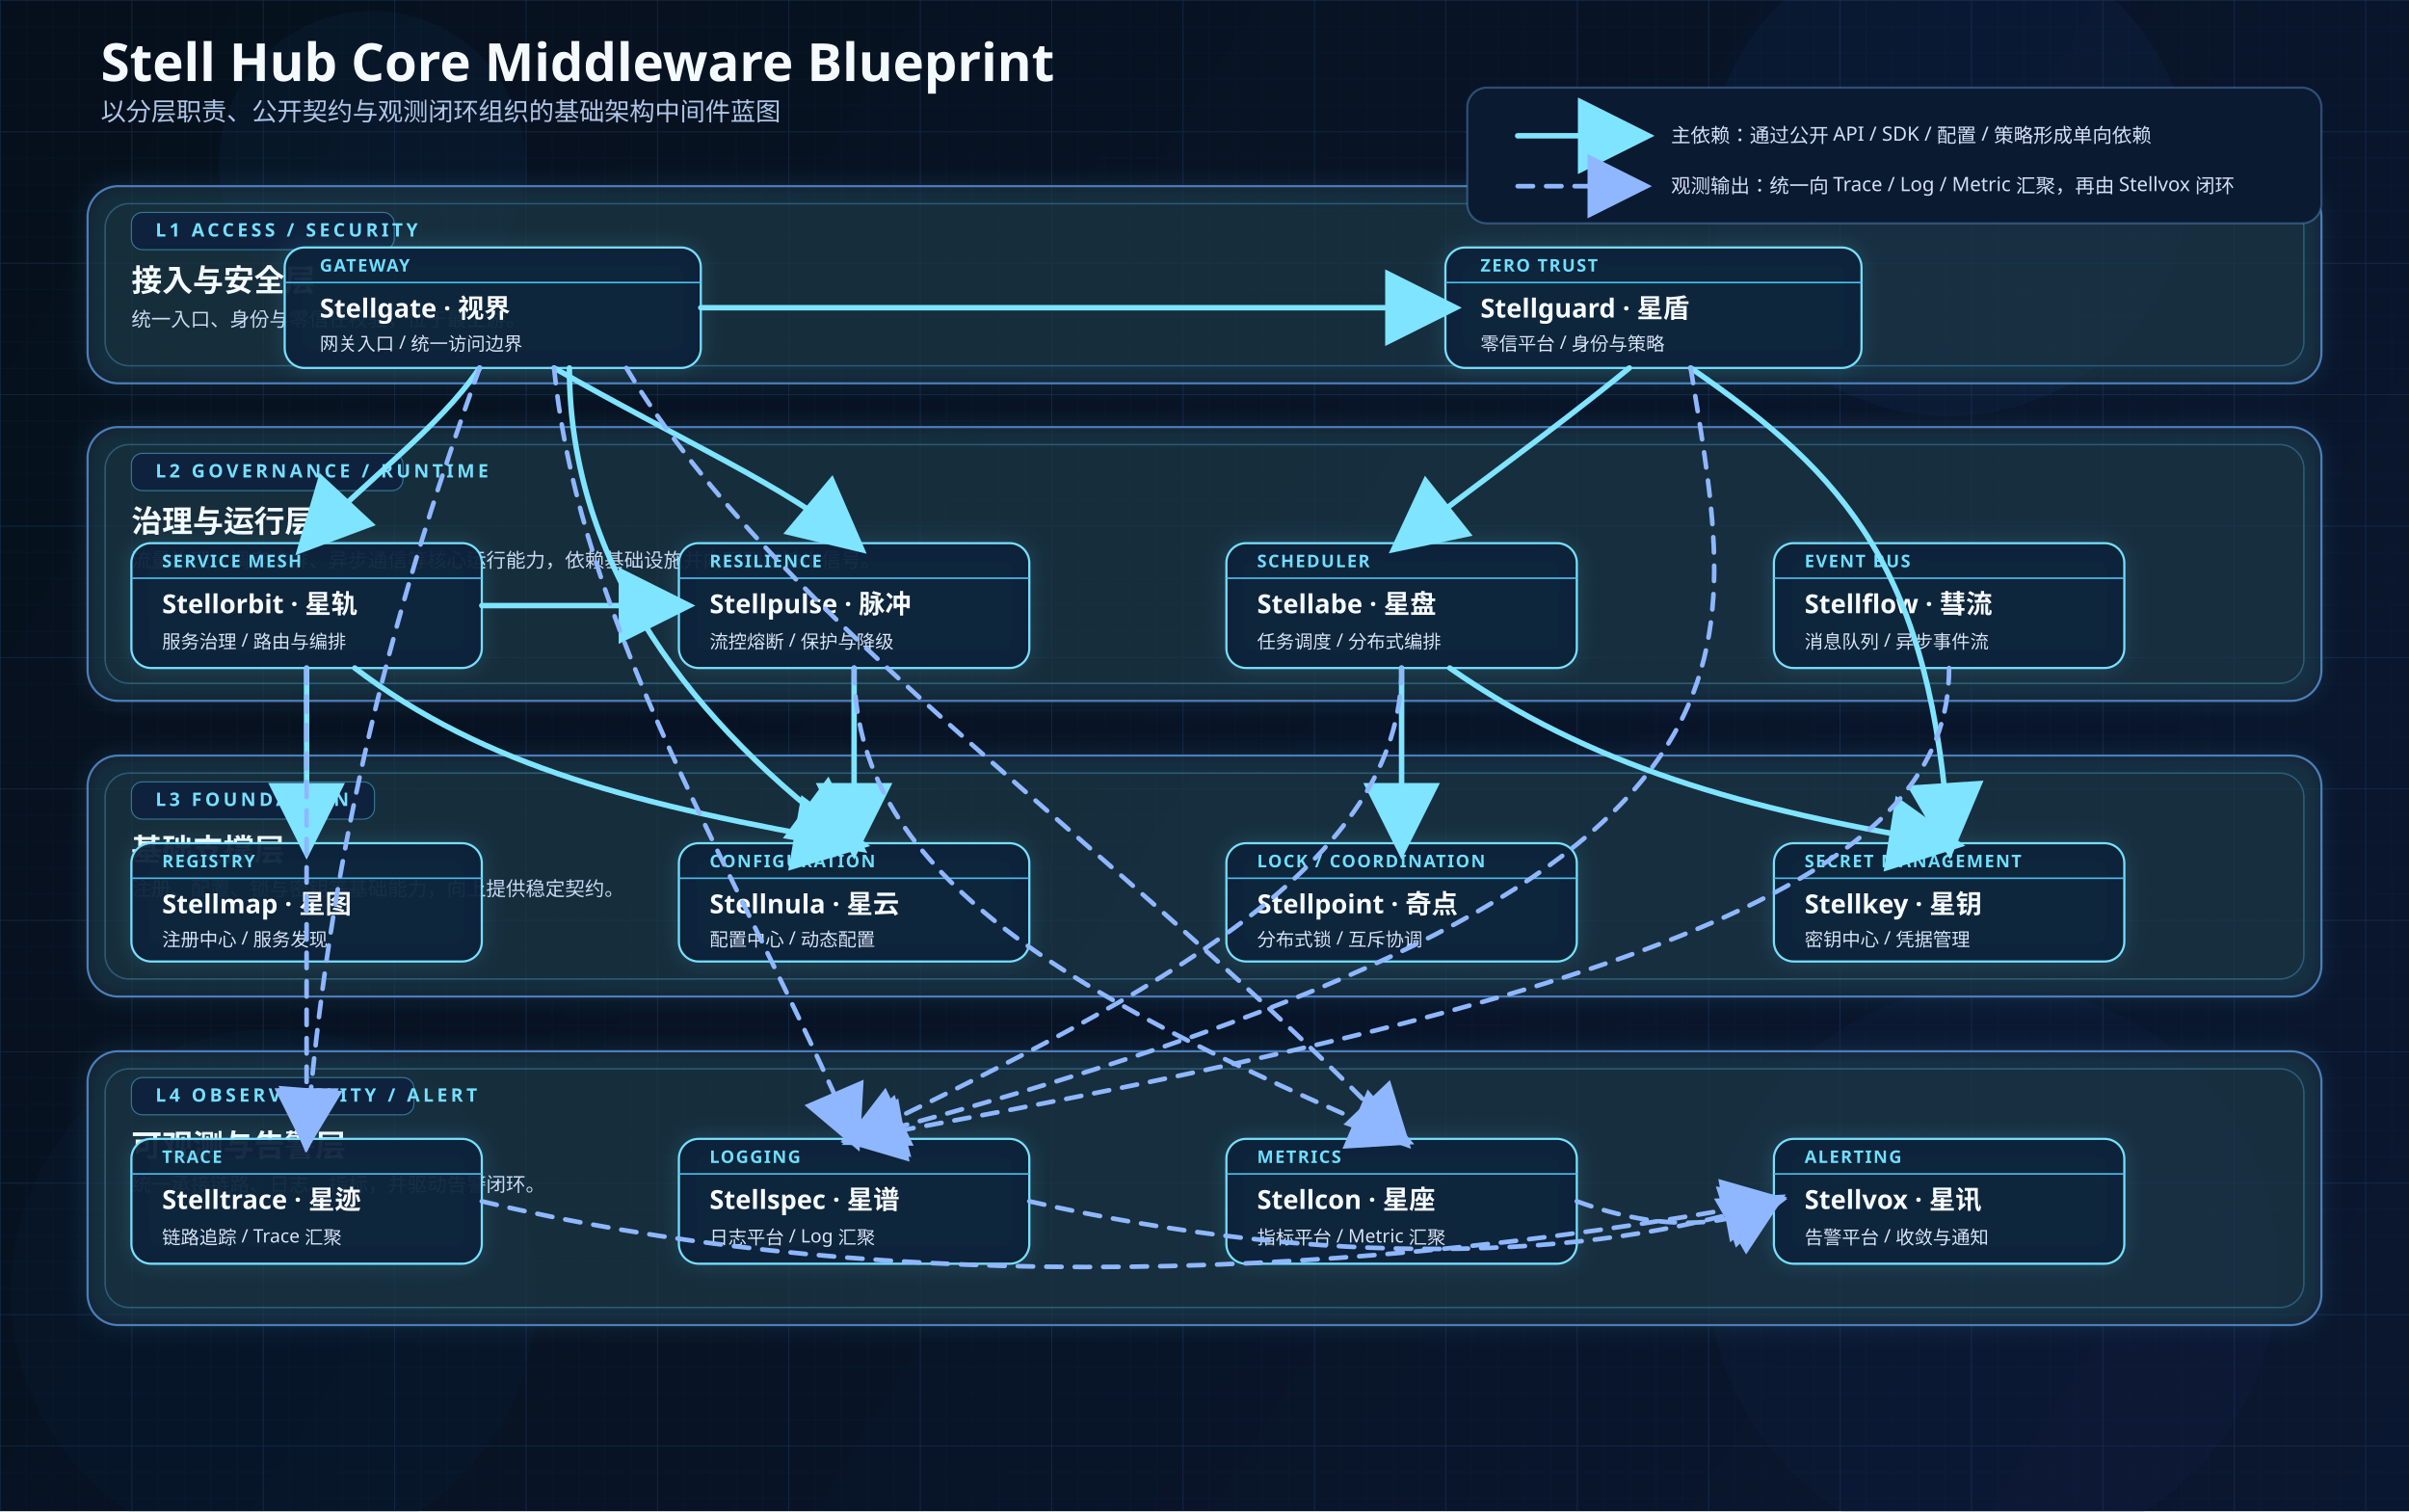
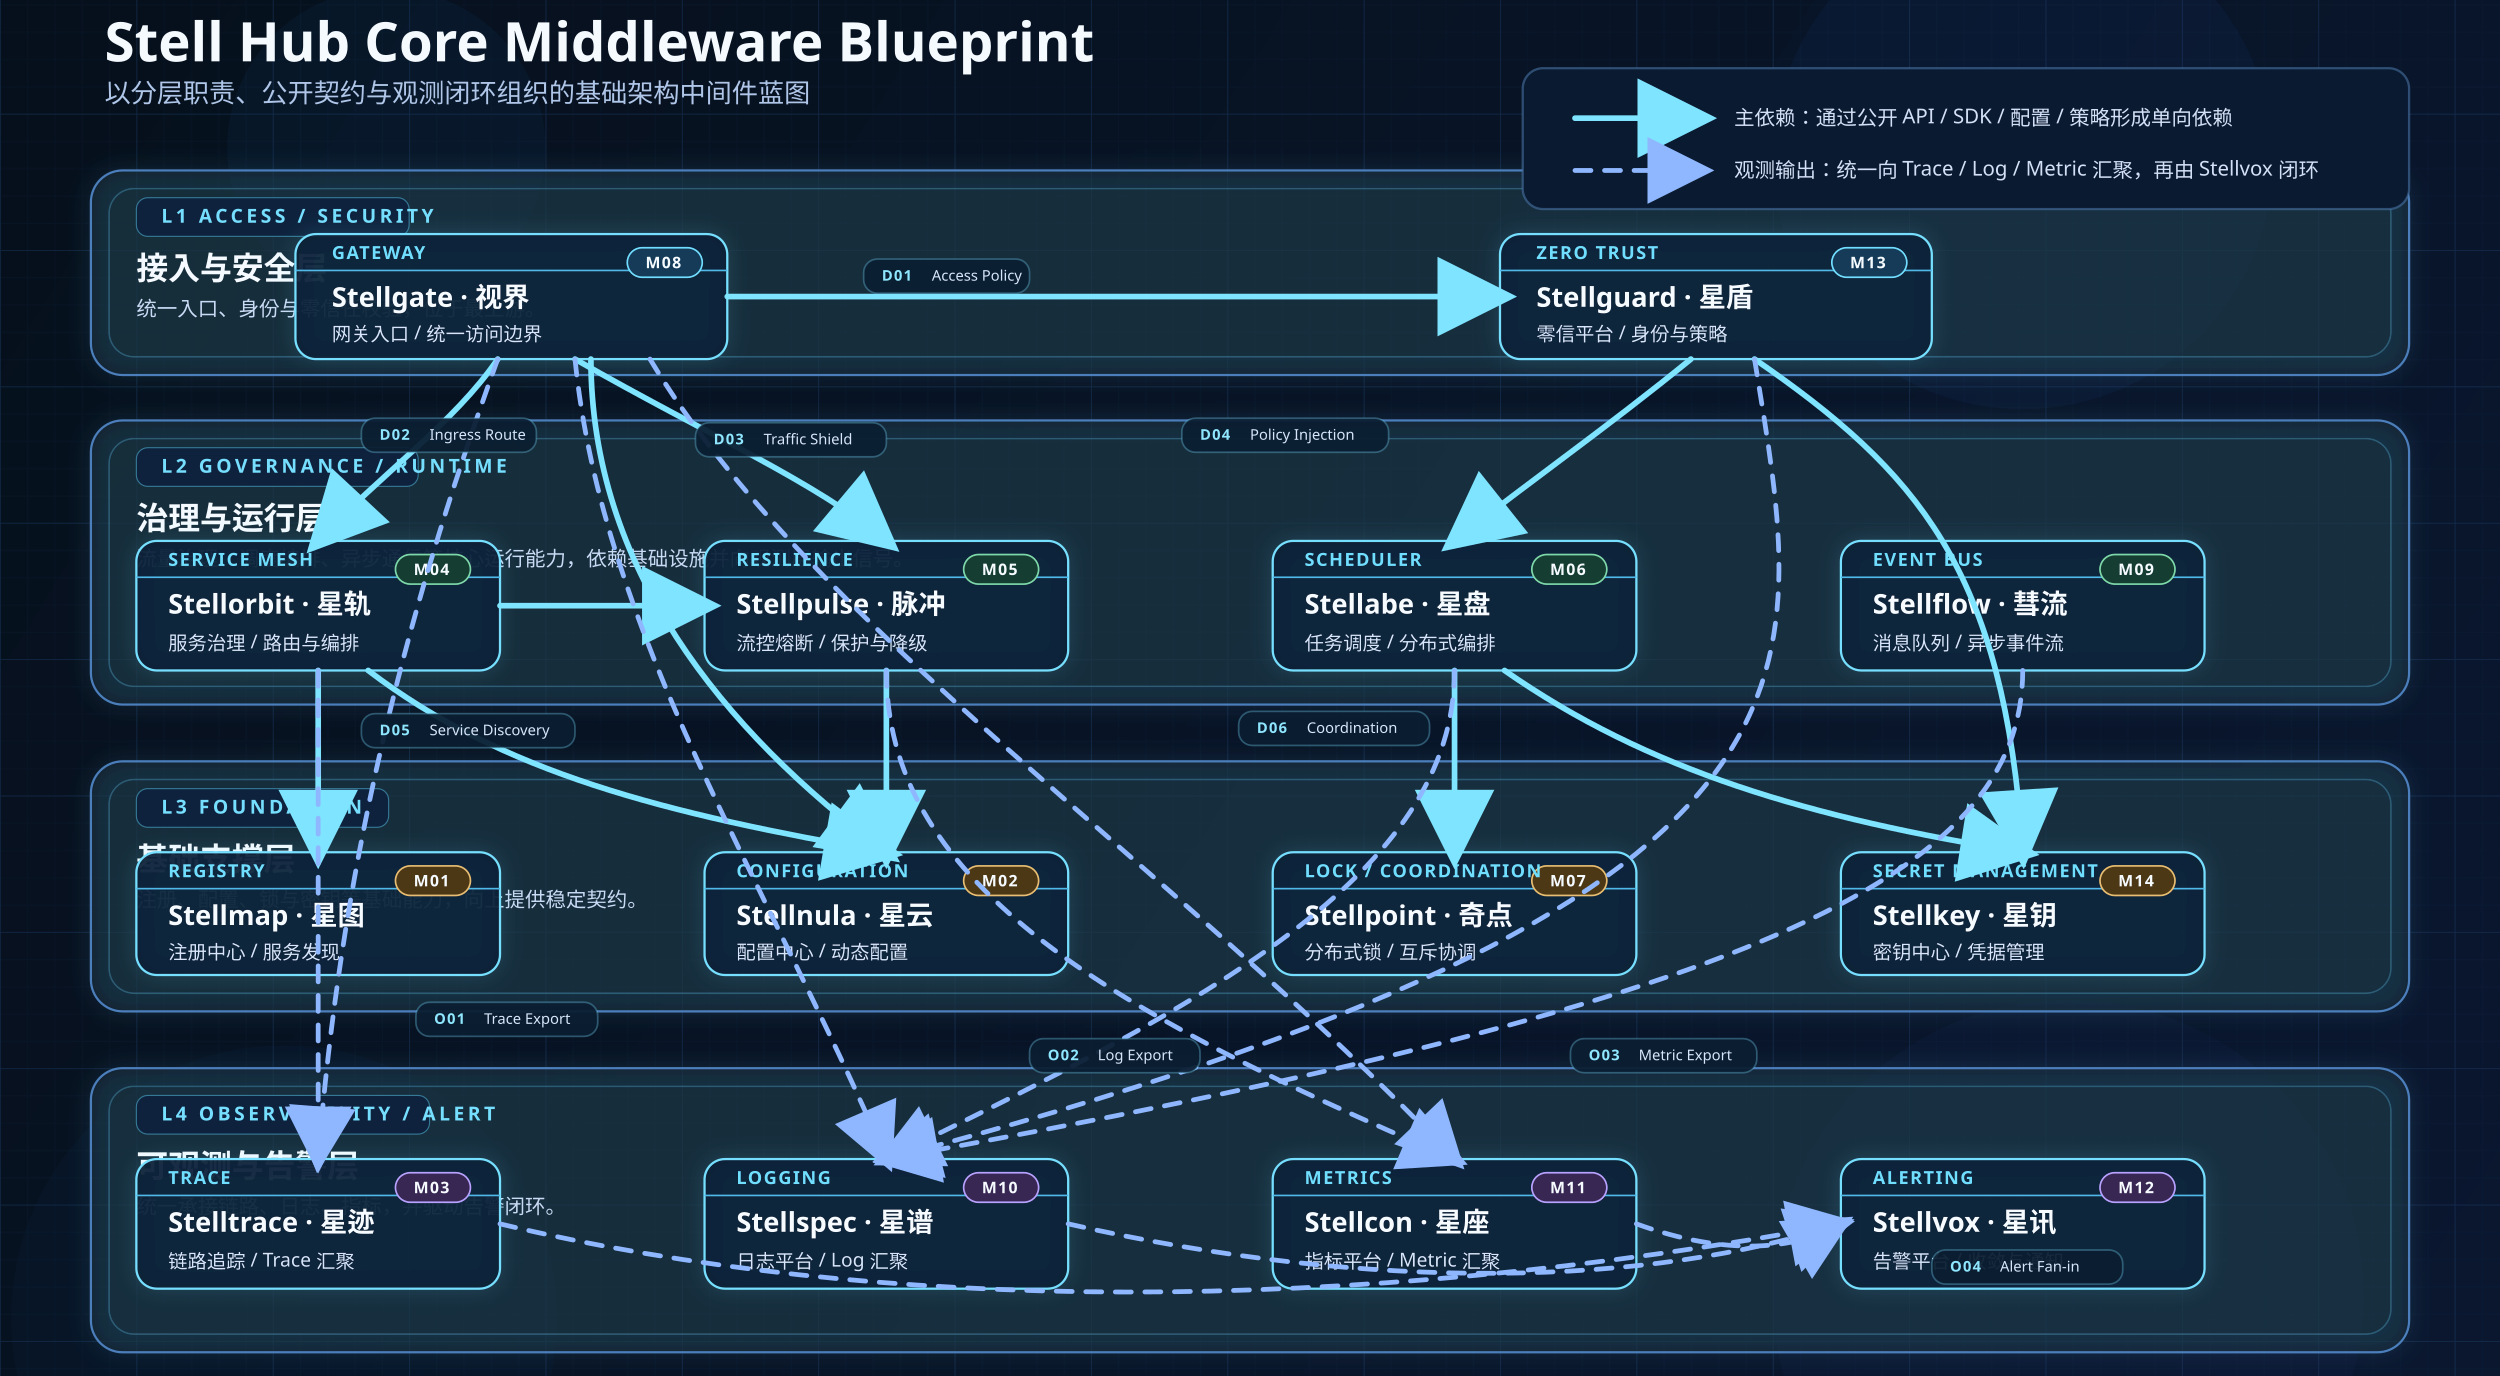
- <svg xmlns="http://www.w3.org/2000/svg" width="2200" height="1380" viewBox="0 0 2200 1380" fill="none">
+ <svg xmlns="http://www.w3.org/2000/svg" width="2200" height="1210" viewBox="0 20 2200 1210" fill="none">
  <defs>
    <linearGradient id="bg" x1="0" y1="0" x2="2200" y2="1380" gradientUnits="userSpaceOnUse">
      <stop stop-color="#06101C" />
      <stop offset="1" stop-color="#0A1730" />
    </linearGradient>
    <pattern id="smallGrid" width="24" height="24" patternUnits="userSpaceOnUse">
      <path d="M24 0H0V24" fill="none" stroke="#1D3D67" stroke-opacity="0.16" stroke-width="1" />
    </pattern>
    <pattern id="largeGrid" width="120" height="120" patternUnits="userSpaceOnUse">
      <rect width="120" height="120" fill="url(#smallGrid)" />
      <path d="M120 0H0V120" fill="none" stroke="#2F5F98" stroke-opacity="0.24" stroke-width="1.5" />
    </pattern>
    <filter id="glow" x="-30%" y="-30%" width="160%" height="180%">
      <feDropShadow dx="0" dy="0" stdDeviation="10" flood-color="#5FD8FF" flood-opacity="0.16" />
    </filter>
    <marker id="arrowMain" markerWidth="14" markerHeight="14" refX="11" refY="7" orient="auto">
      <path d="M0 0L14 7L0 14Z" fill="#7FE4FF" />
    </marker>
    <marker id="arrowObserve" markerWidth="14" markerHeight="14" refX="11" refY="7" orient="auto">
      <path d="M0 0L14 7L0 14Z" fill="#8FB7FF" />
    </marker>
    <style>
      text {
        font-family: "Segoe UI", "Microsoft YaHei", "PingFang SC", sans-serif;
      }
      .title {
        font-size: 48px;
        font-weight: 700;
        fill: #F5FAFF;
      }
      .subtitle {
        font-size: 23px;
        fill: #AFC6E8;
      }
      .layer-tag {
        font-size: 17px;
        font-weight: 700;
        letter-spacing: 0.18em;
        fill: #76DFFF;
      }
      .layer-title {
        font-size: 28px;
        font-weight: 700;
        fill: #F4FAFF;
      }
      .layer-desc {
        font-size: 18px;
        fill: #C9DAF4;
      }
      .node-title {
        font-size: 24px;
        font-weight: 700;
        fill: #F6FBFF;
      }
      .node-domain {
        font-size: 16px;
        font-weight: 700;
        letter-spacing: 0.08em;
        fill: #70DEFF;
      }
      .node-subtitle {
        font-size: 17px;
        fill: #D7E6FA;
      }
      .legend {
        font-size: 18px;
        fill: #D4E0F5;
      }
-       .note {
-         font-size: 15px;
-         fill: #8FA9D1;
+       .link-label {
+         fill: rgba(11, 30, 49, 0.94);
+         stroke: #6ec9ea;
+         stroke-opacity: 0.36;
+         stroke-width: 1.5;
+       }
+       .link-label-text {
+         font-size: 13px;
+         font-weight: 700;
+         letter-spacing: 0.08em;
+         fill: #8fe7ff;
+       }
+       .link-label-note {
+         font-size: 13px;
+         fill: #d7e6fa;
      }
      .panel {
        fill: rgba(10, 22, 40, 0.62);
        stroke: #4B7EBA;
        stroke-width: 2;
      }
      .panel-accent {
        fill: rgba(10, 22, 40, 0.18);
        stroke: #70DEFF;
        stroke-opacity: 0.32;
        stroke-width: 1.5;
      }
      .node {
        fill: rgba(11, 26, 48, 0.94);
        stroke: #76DFFF;
        stroke-width: 2;
+         transition: fill 0.2s ease, stroke 0.2s ease, stroke-width 0.2s ease;
      }
      .node-header {
        stroke: #4FB9EA;
        stroke-width: 1.5;
+       }
+       .node-badge {
+         stroke-width: 1.5;
+       }
+       .node-badge-text {
+         font-size: 14px;
+         font-weight: 700;
+         letter-spacing: 0.08em;
+         fill: #F6FBFF;
      }
      .edge-main {
        stroke: #7FE4FF;
        stroke-width: 5;
        stroke-linecap: round;
        stroke-linejoin: round;
        fill: none;
      }
      .edge-observe {
        stroke: #8FB7FF;
        stroke-width: 4.2;
        stroke-linecap: round;
        stroke-linejoin: round;
        stroke-dasharray: 14 12;
        fill: none;
+       }
+       .bp-node {
+         cursor: pointer;
+       }
+       .bp-node.active .node,
+       .bp-node:hover .node {
+         fill: rgba(16, 42, 72, 0.98);
+         stroke: #D8F8FF;
+         stroke-width: 3;
+       }
+       .bp-node.active .node-header,
+       .bp-node:hover .node-header {
+         stroke: #97EEFF;
+         stroke-width: 2;
+       }
+       .bp-node.active .node-badge,
+       .bp-node:hover .node-badge {
+         filter: drop-shadow(0 0 10px rgba(95, 216, 255, 0.24));
+       }
+       .group-access .node-badge {
+         fill: #123A58;
+         stroke: #72DEFF;
+       }
+       .group-runtime .node-badge {
+         fill: #153D33;
+         stroke: #7ED9AA;
+       }
+       .group-foundation .node-badge {
+         fill: #4D3717;
+         stroke: #E7BE72;
+       }
+       .group-observe .node-badge {
+         fill: #372652;
+         stroke: #B8A2FF;
      }
    </style>
  </defs>
  <rect width="2200" height="1380" fill="url(#bg)" />
  <rect width="2200" height="1380" fill="url(#largeGrid)" />
  <circle cx="340" cy="150" r="140" fill="#144777" fill-opacity="0.12" />
  <circle cx="1780" cy="160" r="220" fill="#183A73" fill-opacity="0.14" />
  <circle cx="1820" cy="1160" r="260" fill="#1A2E61" fill-opacity="0.12" />
  <circle cx="250" cy="1180" r="240" fill="#11335A" fill-opacity="0.1" />
  <text x="92" y="74" class="title">Stell Hub Core Middleware Blueprint</text>
  <text x="92" y="110" class="subtitle">以分层职责、公开契约与观测闭环组织的基础架构中间件蓝图</text>
  <g filter="url(#glow)">
    <rect x="80" y="170" width="2040" height="180" rx="28" class="panel" />
    <rect x="96" y="186" width="2008" height="148" rx="22" class="panel-accent" />
    <rect x="80" y="390" width="2040" height="250" rx="28" class="panel" />
    <rect x="96" y="406" width="2008" height="218" rx="22" class="panel-accent" />
    <rect x="80" y="690" width="2040" height="220" rx="28" class="panel" />
    <rect x="96" y="706" width="2008" height="188" rx="22" class="panel-accent" />
    <rect x="80" y="960" width="2040" height="250" rx="28" class="panel" />
    <rect x="96" y="976" width="2008" height="218" rx="22" class="panel-accent" />
  </g>
  <rect x="120" y="194" width="240" height="34" rx="10" fill="#0E223D" stroke="#5FD8FF" stroke-opacity="0.46" />
  <text x="142" y="216" class="layer-tag">L1 ACCESS / SECURITY</text>
  <text x="120" y="266" class="layer-title">接入与安全层</text>
  <text x="120" y="298" class="layer-desc">统一入口、身份与零信任校验，位于最上游。</text>
  <rect x="120" y="414" width="248" height="34" rx="10" fill="#0E223D" stroke="#5FD8FF" stroke-opacity="0.46" />
  <text x="142" y="436" class="layer-tag">L2 GOVERNANCE / RUNTIME</text>
  <text x="120" y="486" class="layer-title">治理与运行层</text>
  <text x="120" y="518" class="layer-desc">流量治理、调度编排、异步通信等核心运行能力，依赖基础设施并向观测层输出信号。</text>
  <rect x="120" y="714" width="222" height="34" rx="10" fill="#0E223D" stroke="#5FD8FF" stroke-opacity="0.46" />
  <text x="142" y="736" class="layer-tag">L3 FOUNDATION</text>
  <text x="120" y="786" class="layer-title">基础支撑层</text>
  <text x="120" y="818" class="layer-desc">注册、配置、锁与密钥等基础能力，向上提供稳定契约。</text>
  <rect x="120" y="984" width="258" height="34" rx="10" fill="#0E223D" stroke="#5FD8FF" stroke-opacity="0.46" />
  <text x="142" y="1006" class="layer-tag">L4 OBSERVABILITY / ALERT</text>
  <text x="120" y="1056" class="layer-title">可观测与告警层</text>
  <text x="120" y="1088" class="layer-desc">统一承接链路、日志、指标，并驱动告警闭环。</text>
-   <g filter="url(#glow)">
+   <g id="bp-node-m08" data-node="m08" class="bp-node group-access" filter="url(#glow)">
    <rect x="260" y="226" width="380" height="110" rx="18" class="node" />
    <line x1="260" y1="258" x2="640" y2="258" class="node-header" />
+     <rect x="552" y="238" width="66" height="26" rx="13" class="node-badge" />
+     <text x="568" y="256" class="node-badge-text">M08</text>
    <text x="292" y="248" class="node-domain">GATEWAY</text>
    <text x="292" y="290" class="node-title">Stellgate · 视界</text>
    <text x="292" y="320" class="node-subtitle">网关入口 / 统一访问边界</text>
+   </g>
+   <g id="bp-node-m13" data-node="m13" class="bp-node group-access" filter="url(#glow)">
    <rect x="1320" y="226" width="380" height="110" rx="18" class="node" />
    <line x1="1320" y1="258" x2="1700" y2="258" class="node-header" />
+     <rect x="1612" y="238" width="66" height="26" rx="13" class="node-badge" />
+     <text x="1628" y="256" class="node-badge-text">M13</text>
    <text x="1352" y="248" class="node-domain">ZERO TRUST</text>
    <text x="1352" y="290" class="node-title">Stellguard · 星盾</text>
    <text x="1352" y="320" class="node-subtitle">零信平台 / 身份与策略</text>
  </g>
-   <g filter="url(#glow)">
+   <g id="bp-node-m04" data-node="m04" class="bp-node group-runtime" filter="url(#glow)">
    <rect x="120" y="496" width="320" height="114" rx="18" class="node" />
    <line x1="120" y1="528" x2="440" y2="528" class="node-header" />
+     <rect x="348" y="508" width="66" height="26" rx="13" class="node-badge" />
+     <text x="364" y="526" class="node-badge-text">M04</text>
    <text x="148" y="518" class="node-domain">SERVICE MESH</text>
    <text x="148" y="560" class="node-title">Stellorbit · 星轨</text>
    <text x="148" y="592" class="node-subtitle">服务治理 / 路由与编排</text>
+   </g>
+   <g id="bp-node-m05" data-node="m05" class="bp-node group-runtime" filter="url(#glow)">
    <rect x="620" y="496" width="320" height="114" rx="18" class="node" />
    <line x1="620" y1="528" x2="940" y2="528" class="node-header" />
+     <rect x="848" y="508" width="66" height="26" rx="13" class="node-badge" />
+     <text x="864" y="526" class="node-badge-text">M05</text>
    <text x="648" y="518" class="node-domain">RESILIENCE</text>
    <text x="648" y="560" class="node-title">Stellpulse · 脉冲</text>
    <text x="648" y="592" class="node-subtitle">流控熔断 / 保护与降级</text>
+   </g>
+   <g id="bp-node-m06" data-node="m06" class="bp-node group-runtime" filter="url(#glow)">
    <rect x="1120" y="496" width="320" height="114" rx="18" class="node" />
    <line x1="1120" y1="528" x2="1440" y2="528" class="node-header" />
+     <rect x="1348" y="508" width="66" height="26" rx="13" class="node-badge" />
+     <text x="1364" y="526" class="node-badge-text">M06</text>
    <text x="1148" y="518" class="node-domain">SCHEDULER</text>
    <text x="1148" y="560" class="node-title">Stellabe · 星盘</text>
    <text x="1148" y="592" class="node-subtitle">任务调度 / 分布式编排</text>
+   </g>
+   <g id="bp-node-m09" data-node="m09" class="bp-node group-runtime" filter="url(#glow)">
    <rect x="1620" y="496" width="320" height="114" rx="18" class="node" />
    <line x1="1620" y1="528" x2="1940" y2="528" class="node-header" />
+     <rect x="1848" y="508" width="66" height="26" rx="13" class="node-badge" />
+     <text x="1864" y="526" class="node-badge-text">M09</text>
    <text x="1648" y="518" class="node-domain">EVENT BUS</text>
    <text x="1648" y="560" class="node-title">Stellflow · 彗流</text>
    <text x="1648" y="592" class="node-subtitle">消息队列 / 异步事件流</text>
  </g>
-   <g filter="url(#glow)">
+   <g id="bp-node-m01" data-node="m01" class="bp-node group-foundation" filter="url(#glow)">
    <rect x="120" y="770" width="320" height="108" rx="18" class="node" />
    <line x1="120" y1="802" x2="440" y2="802" class="node-header" />
+     <rect x="348" y="782" width="66" height="26" rx="13" class="node-badge" />
+     <text x="364" y="800" class="node-badge-text">M01</text>
    <text x="148" y="792" class="node-domain">REGISTRY</text>
    <text x="148" y="834" class="node-title">Stellmap · 星图</text>
    <text x="148" y="864" class="node-subtitle">注册中心 / 服务发现</text>
+   </g>
+   <g id="bp-node-m02" data-node="m02" class="bp-node group-foundation" filter="url(#glow)">
    <rect x="620" y="770" width="320" height="108" rx="18" class="node" />
    <line x1="620" y1="802" x2="940" y2="802" class="node-header" />
+     <rect x="848" y="782" width="66" height="26" rx="13" class="node-badge" />
+     <text x="864" y="800" class="node-badge-text">M02</text>
    <text x="648" y="792" class="node-domain">CONFIGURATION</text>
    <text x="648" y="834" class="node-title">Stellnula · 星云</text>
    <text x="648" y="864" class="node-subtitle">配置中心 / 动态配置</text>
+   </g>
+   <g id="bp-node-m07" data-node="m07" class="bp-node group-foundation" filter="url(#glow)">
    <rect x="1120" y="770" width="320" height="108" rx="18" class="node" />
    <line x1="1120" y1="802" x2="1440" y2="802" class="node-header" />
+     <rect x="1348" y="782" width="66" height="26" rx="13" class="node-badge" />
+     <text x="1364" y="800" class="node-badge-text">M07</text>
    <text x="1148" y="792" class="node-domain">LOCK / COORDINATION</text>
    <text x="1148" y="834" class="node-title">Stellpoint · 奇点</text>
    <text x="1148" y="864" class="node-subtitle">分布式锁 / 互斥协调</text>
+   </g>
+   <g id="bp-node-m14" data-node="m14" class="bp-node group-foundation" filter="url(#glow)">
    <rect x="1620" y="770" width="320" height="108" rx="18" class="node" />
    <line x1="1620" y1="802" x2="1940" y2="802" class="node-header" />
+     <rect x="1848" y="782" width="66" height="26" rx="13" class="node-badge" />
+     <text x="1864" y="800" class="node-badge-text">M14</text>
    <text x="1648" y="792" class="node-domain">SECRET MANAGEMENT</text>
    <text x="1648" y="834" class="node-title">Stellkey · 星钥</text>
    <text x="1648" y="864" class="node-subtitle">密钥中心 / 凭据管理</text>
  </g>
-   <g filter="url(#glow)">
+   <g id="bp-node-m03" data-node="m03" class="bp-node group-observe" filter="url(#glow)">
    <rect x="120" y="1040" width="320" height="114" rx="18" class="node" />
    <line x1="120" y1="1072" x2="440" y2="1072" class="node-header" />
+     <rect x="348" y="1052" width="66" height="26" rx="13" class="node-badge" />
+     <text x="364" y="1070" class="node-badge-text">M03</text>
    <text x="148" y="1062" class="node-domain">TRACE</text>
    <text x="148" y="1104" class="node-title">Stelltrace · 星迹</text>
    <text x="148" y="1136" class="node-subtitle">链路追踪 / Trace 汇聚</text>
+   </g>
+   <g id="bp-node-m10" data-node="m10" class="bp-node group-observe" filter="url(#glow)">
    <rect x="620" y="1040" width="320" height="114" rx="18" class="node" />
    <line x1="620" y1="1072" x2="940" y2="1072" class="node-header" />
+     <rect x="848" y="1052" width="66" height="26" rx="13" class="node-badge" />
+     <text x="864" y="1070" class="node-badge-text">M10</text>
    <text x="648" y="1062" class="node-domain">LOGGING</text>
    <text x="648" y="1104" class="node-title">Stellspec · 星谱</text>
    <text x="648" y="1136" class="node-subtitle">日志平台 / Log 汇聚</text>
+   </g>
+   <g id="bp-node-m11" data-node="m11" class="bp-node group-observe" filter="url(#glow)">
    <rect x="1120" y="1040" width="320" height="114" rx="18" class="node" />
    <line x1="1120" y1="1072" x2="1440" y2="1072" class="node-header" />
+     <rect x="1348" y="1052" width="66" height="26" rx="13" class="node-badge" />
+     <text x="1364" y="1070" class="node-badge-text">M11</text>
    <text x="1148" y="1062" class="node-domain">METRICS</text>
    <text x="1148" y="1104" class="node-title">Stellcon · 星座</text>
    <text x="1148" y="1136" class="node-subtitle">指标平台 / Metric 汇聚</text>
+   </g>
+   <g id="bp-node-m12" data-node="m12" class="bp-node group-observe" filter="url(#glow)">
    <rect x="1620" y="1040" width="320" height="114" rx="18" class="node" />
    <line x1="1620" y1="1072" x2="1940" y2="1072" class="node-header" />
+     <rect x="1848" y="1052" width="66" height="26" rx="13" class="node-badge" />
+     <text x="1864" y="1070" class="node-badge-text">M12</text>
    <text x="1648" y="1062" class="node-domain">ALERTING</text>
    <text x="1648" y="1104" class="node-title">Stellvox · 星讯</text>
    <text x="1648" y="1136" class="node-subtitle">告警平台 / 收敛与通知</text>
  </g>
  <path d="M640 281C860 281 1070 281 1320 281" class="edge-main" marker-end="url(#arrowMain)" />
  <path d="M438 336C400 392 334 438 280 496" class="edge-main" marker-end="url(#arrowMain)" />
  <path d="M506 336C625 404 718 444 780 496" class="edge-main" marker-end="url(#arrowMain)" />
  <path d="M1488 336C1412 398 1348 442 1280 496" class="edge-main" marker-end="url(#arrowMain)" />
  <path d="M1544 336C1686 434 1764 520 1780 770" class="edge-main" marker-end="url(#arrowMain)" />
  <path d="M440 553C520 553 560 553 620 553" class="edge-main" marker-end="url(#arrowMain)" />
  <path d="M280 610C280 680 280 720 280 770" class="edge-main" marker-end="url(#arrowMain)" />
  <path d="M324 610C442 700 584 736 780 770" class="edge-main" marker-end="url(#arrowMain)" />
  <path d="M780 610C780 680 780 720 780 770" class="edge-main" marker-end="url(#arrowMain)" />
  <path d="M1280 610C1280 680 1280 720 1280 770" class="edge-main" marker-end="url(#arrowMain)" />
  <path d="M1324 610C1450 698 1592 740 1780 770" class="edge-main" marker-end="url(#arrowMain)" />
  <path d="M520 336C520 518 634 662 780 770" class="edge-main" marker-end="url(#arrowMain)" />
  <path d="M438 336C352 574 300 790 280 1040" class="edge-observe" marker-end="url(#arrowObserve)" />
  <path d="M506 336C530 576 674 794 780 1040" class="edge-observe" marker-end="url(#arrowObserve)" />
  <path d="M572 336C712 570 1028 776 1280 1040" class="edge-observe" marker-end="url(#arrowObserve)" />
  <path d="M280 610C280 796 280 908 280 1040" class="edge-observe" marker-end="url(#arrowObserve)" />
  <path d="M780 610C780 792 960 904 1280 1040" class="edge-observe" marker-end="url(#arrowObserve)" />
  <path d="M1280 610C1280 790 1060 904 780 1040" class="edge-observe" marker-end="url(#arrowObserve)" />
  <path d="M1780 610C1780 792 1538 904 780 1040" class="edge-observe" marker-end="url(#arrowObserve)" />
  <path d="M1544 336C1590 620 1642 812 780 1040" class="edge-observe" marker-end="url(#arrowObserve)" />
  <path d="M440 1097C770 1176 1186 1178 1620 1097" class="edge-observe" marker-end="url(#arrowObserve)" />
  <path d="M940 1097C1208 1158 1452 1152 1620 1097" class="edge-observe" marker-end="url(#arrowObserve)" />
  <path d="M1440 1097C1520 1126 1580 1120 1620 1097" class="edge-observe" marker-end="url(#arrowObserve)" />
+   <g>
+     <rect x="760" y="248" width="146" height="30" rx="12" class="link-label" />
+     <text x="776" y="267" class="link-label-text">D01</text>
+     <text x="820" y="267" class="link-label-note">Access Policy</text>
+     <rect x="318" y="388" width="154" height="30" rx="12" class="link-label" />
+     <text x="334" y="407" class="link-label-text">D02</text>
+     <text x="378" y="407" class="link-label-note">Ingress Route</text>
+     <rect x="612" y="392" width="168" height="30" rx="12" class="link-label" />
+     <text x="628" y="411" class="link-label-text">D03</text>
+     <text x="672" y="411" class="link-label-note">Traffic Shield</text>
+     <rect x="1040" y="388" width="182" height="30" rx="12" class="link-label" />
+     <text x="1056" y="407" class="link-label-text">D04</text>
+     <text x="1100" y="407" class="link-label-note">Policy Injection</text>
+     <rect x="318" y="648" width="188" height="30" rx="12" class="link-label" />
+     <text x="334" y="667" class="link-label-text">D05</text>
+     <text x="378" y="667" class="link-label-note">Service Discovery</text>
+     <rect x="1090" y="646" width="168" height="30" rx="12" class="link-label" />
+     <text x="1106" y="665" class="link-label-text">D06</text>
+     <text x="1150" y="665" class="link-label-note">Coordination</text>
+     <rect x="366" y="902" width="160" height="30" rx="12" class="link-label" />
+     <text x="382" y="921" class="link-label-text">O01</text>
+     <text x="426" y="921" class="link-label-note">Trace Export</text>
+     <rect x="906" y="934" width="150" height="30" rx="12" class="link-label" />
+     <text x="922" y="953" class="link-label-text">O02</text>
+     <text x="966" y="953" class="link-label-note">Log Export</text>
+     <rect x="1382" y="934" width="164" height="30" rx="12" class="link-label" />
+     <text x="1398" y="953" class="link-label-text">O03</text>
+     <text x="1442" y="953" class="link-label-note">Metric Export</text>
+     <rect x="1700" y="1120" width="168" height="30" rx="12" class="link-label" />
+     <text x="1716" y="1139" class="link-label-text">O04</text>
+     <text x="1760" y="1139" class="link-label-note">Alert Fan-in</text>
+   </g>
  <rect x="1340" y="80" width="780" height="124" rx="18" fill="#0A1A31" stroke="#4C78AA" stroke-width="2" stroke-opacity="0.56" />
  <line x1="1386" y1="124" x2="1496" y2="124" class="edge-main" marker-end="url(#arrowMain)" />
  <text x="1526" y="130" class="legend">主依赖：通过公开 API / SDK / 配置 / 策略形成单向依赖</text>
  <line x1="1386" y1="170" x2="1496" y2="170" class="edge-observe" marker-end="url(#arrowObserve)" />
  <text x="1526" y="176" class="legend">观测输出：统一向 Trace / Log / Metric 汇聚，再由 Stellvox 闭环</text>
</svg>
